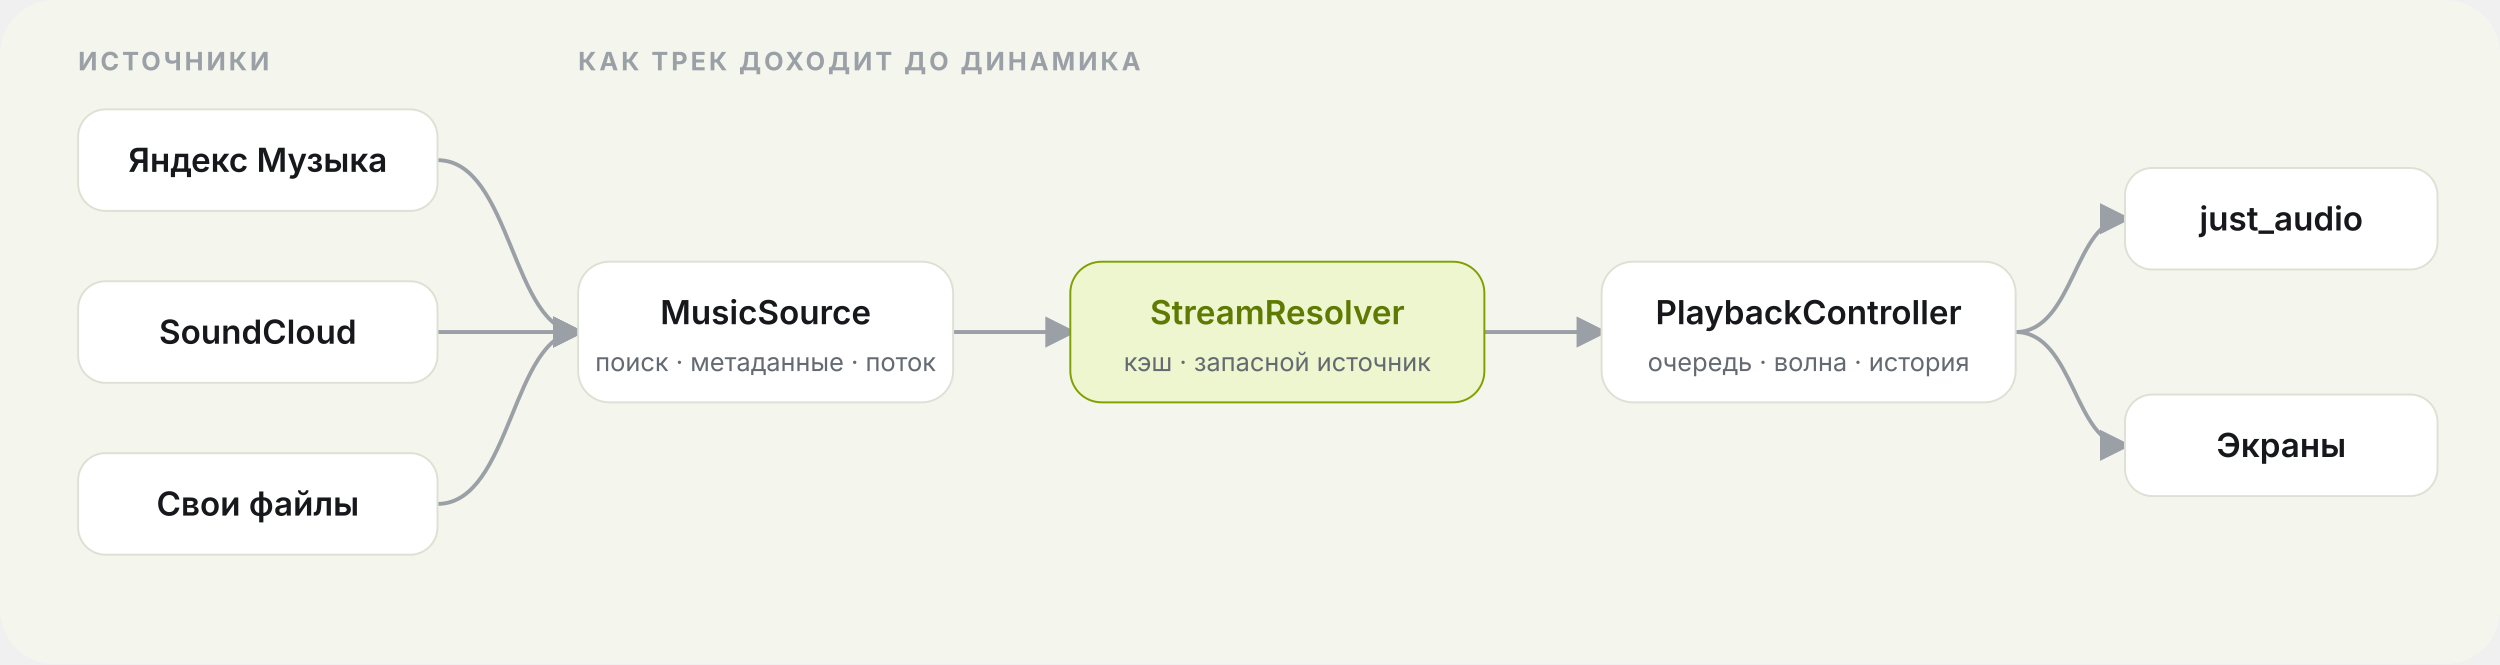
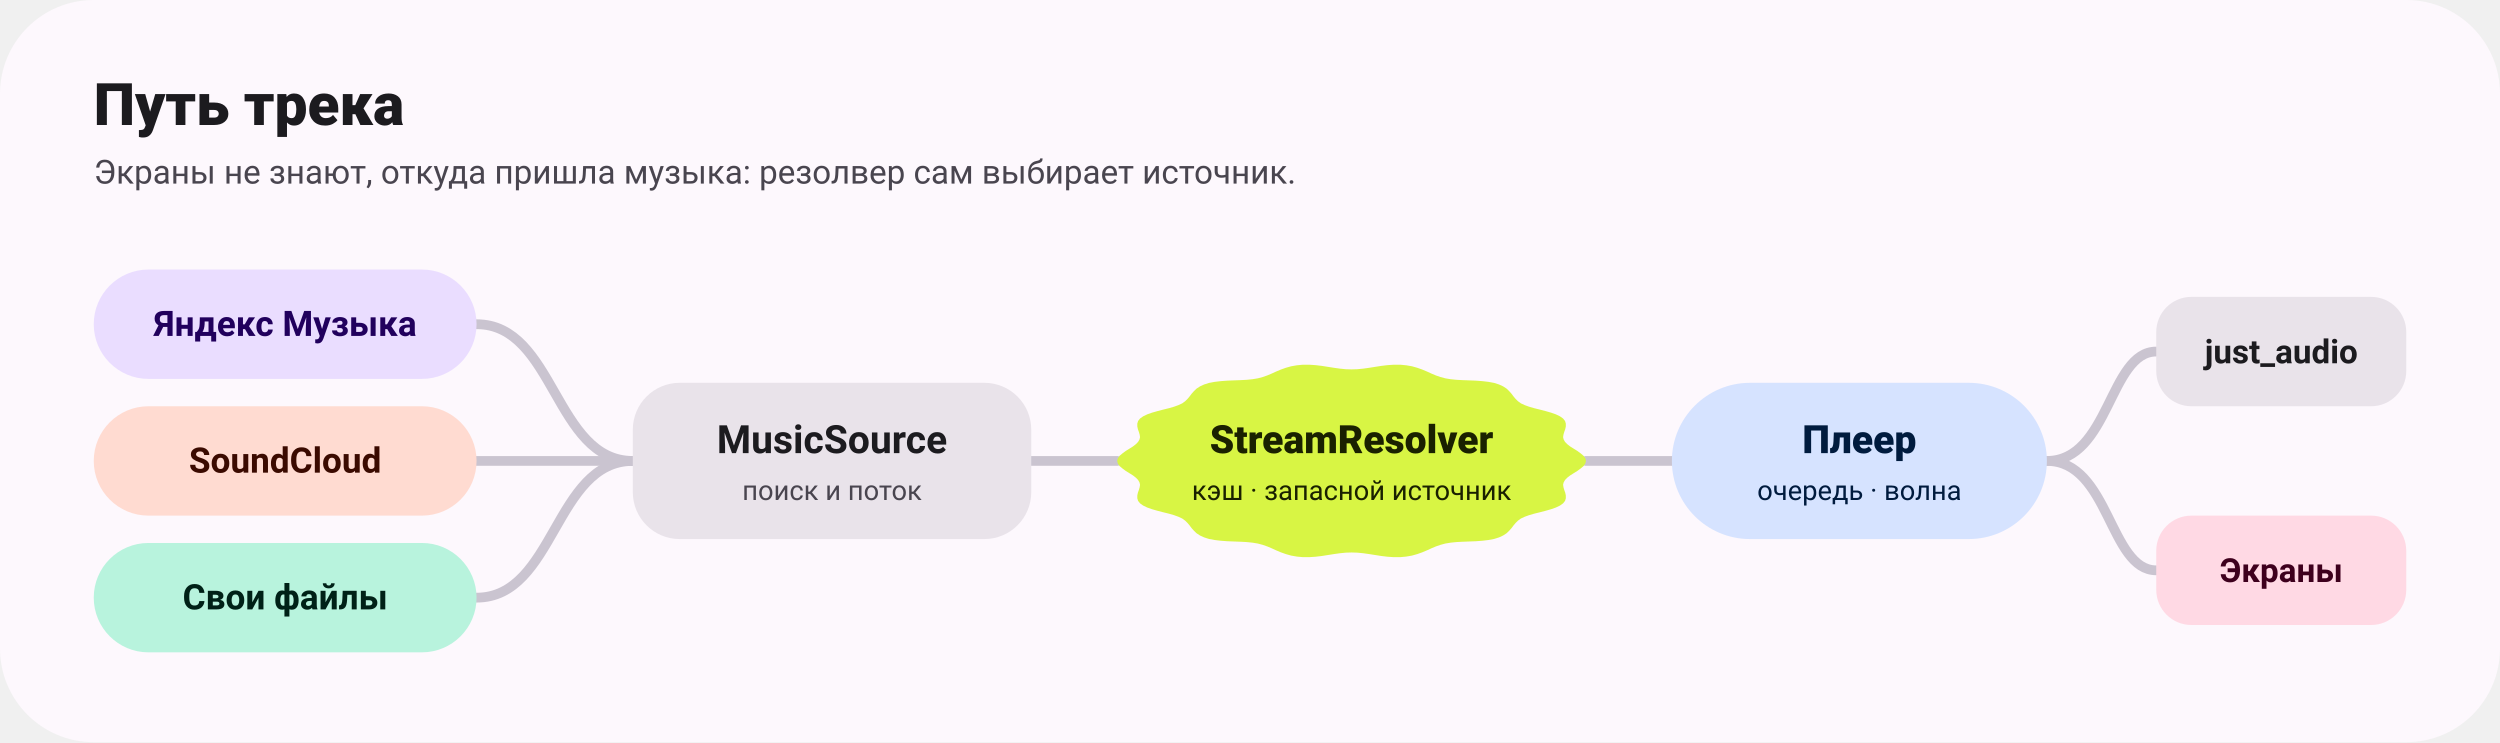
- <svg xmlns="http://www.w3.org/2000/svg" width="1280" height="340" viewBox="0 0 1280 340" font-family="'Segoe UI', Inter, -apple-system, Roboto, 'Helvetica Neue', Arial, sans-serif">
-   <defs>
-     <marker id="arrow" viewBox="0 0 10 10" refX="8" refY="5" markerWidth="8" markerHeight="8" orient="auto">
-       <path d="M0 0 L10 5 L0 10 z" fill="#9AA0A6" />
-     </marker>
-   </defs>
-   <rect width="1280" height="340" rx="28" fill="#F4F6EE" />
-   <g fill="none" stroke="#9AA0A6" stroke-width="2" marker-end="url(#arrow)">
-     <path d="M224 82 C262 82 262 170 296 170" />
-     <path d="M224 170 L296 170" />
-     <path d="M224 258 C262 258 262 170 296 170" />
-     <path d="M488 170 L548 170" />
-     <path d="M760 170 L820 170" />
-     <path d="M1032 170 C1062 170 1062 112 1088 112" />
-     <path d="M1032 170 C1062 170 1062 228 1088 228" />
-   </g>
-   <g font-size="17" font-weight="600" text-anchor="middle" fill="#16181C">
-     <rect x="40" y="56" width="184" height="52" rx="14" fill="#FFFFFF" stroke="#DDE1D3" />
-     <text x="132" y="88">Яндекс Музыка</text>
-     <rect x="40" y="144" width="184" height="52" rx="14" fill="#FFFFFF" stroke="#DDE1D3" />
-     <text x="132" y="176">SoundCloud</text>
-     <rect x="40" y="232" width="184" height="52" rx="14" fill="#FFFFFF" stroke="#DDE1D3" />
-     <text x="132" y="264">Свои файлы</text>
-     <rect x="296" y="134" width="192" height="72" rx="16" fill="#FFFFFF" stroke="#DDE1D3" />
-     <text x="392" y="166">MusicSource</text>
-     <rect x="548" y="134" width="212" height="72" rx="16" fill="#EEF6CF" stroke="#7FA000" />
-     <text x="654" y="166" fill="#5E7A00">StreamResolver</text>
-     <rect x="820" y="134" width="212" height="72" rx="16" fill="#FFFFFF" stroke="#DDE1D3" />
-     <text x="926" y="166">PlaybackController</text>
-     <rect x="1088" y="86" width="160" height="52" rx="14" fill="#FFFFFF" stroke="#DDE1D3" />
-     <text x="1168" y="118">just_audio</text>
-     <rect x="1088" y="202" width="160" height="52" rx="14" fill="#FFFFFF" stroke="#DDE1D3" />
-     <text x="1168" y="234">Экраны</text>
-   </g>
-   <g font-size="13" text-anchor="middle" fill="#646A72">
-     <text x="392" y="190">поиск · метаданные · поток</text>
-     <text x="654" y="190">кэш · запасной источник</text>
-     <text x="926" y="190">очередь · волна · история</text>
-   </g>
-   <g font-size="13" font-weight="700" letter-spacing="1.5" fill="#9AA0A6">
-     <text x="40" y="36">ИСТОЧНИКИ</text>
-     <text x="296" y="36">КАК ТРЕК ДОХОДИТ ДО ДИНАМИКА</text>
-   </g>
+ <svg xmlns="http://www.w3.org/2000/svg" width="1280" height="380" viewBox="0 0 1280 380" font-family="'Google Sans', 'Segoe UI Variable Display', 'Segoe UI', Roboto, -apple-system, Arial, sans-serif">
+   <rect width="1280" height="380" rx="48" fill="#FDF8FD" />
+   <text x="48" y="64" font-size="30" font-weight="800" fill="#1C1B1F" text-anchor="start" letter-spacing="0">Путь трека</text>
+   <text x="48" y="94" font-size="17" font-weight="400" fill="#49454F" text-anchor="start" letter-spacing="0">Экраны не знают, откуда пришла музыка: резолвер сам выбирает источник.</text>
+   <path d="M244 166 C284 166 284 236 324 236" stroke="#CAC4D0" stroke-width="5" stroke-linecap="round" fill="none" />
+   <path d="M244 236 L324 236" stroke="#CAC4D0" stroke-width="5" stroke-linecap="round" fill="none" />
+   <path d="M244 306 C284 306 284 236 324 236" stroke="#CAC4D0" stroke-width="5" stroke-linecap="round" fill="none" />
+   <path d="M528 236 L572 236" stroke="#CAC4D0" stroke-width="5" stroke-linecap="round" fill="none" />
+   <path d="M812 236 L856 236" stroke="#CAC4D0" stroke-width="5" stroke-linecap="round" fill="none" />
+   <path d="M1048 236 C1080 236 1080 180 1104 180" stroke="#CAC4D0" stroke-width="5" stroke-linecap="round" fill="none" />
+   <path d="M1048 236 C1080 236 1080 292 1104 292" stroke="#CAC4D0" stroke-width="5" stroke-linecap="round" fill="none" />
+   <rect x="48" y="138" width="196" height="56" rx="28" fill="#EADDFF" />
+   <text x="146" y="172" font-size="18" font-weight="700" fill="#21005D" text-anchor="middle" letter-spacing="0">Яндекс Музыка</text>
+   <rect x="48" y="208" width="196" height="56" rx="28" fill="#FFDBD1" />
+   <text x="146" y="242" font-size="18" font-weight="700" fill="#3B0A00" text-anchor="middle" letter-spacing="0">SoundCloud</text>
+   <rect x="48" y="278" width="196" height="56" rx="28" fill="#B8F3DD" />
+   <text x="146" y="312" font-size="18" font-weight="700" fill="#002117" text-anchor="middle" letter-spacing="0">Свои файлы</text>
+   <rect x="324" y="196" width="204" height="80" rx="24" fill="#E9E3EA" />
+   <text x="426" y="232" font-size="20" font-weight="700" fill="#1C1B1F" text-anchor="middle" letter-spacing="0">MusicSource</text>
+   <text x="426" y="256" font-size="14" font-weight="400" fill="#49454F" text-anchor="middle" letter-spacing="0">поиск и поток</text>
+   <path d="M812.0 236.0 L811.7 239.1 L810.8 242.2 L809.3 245.2 L807.6 248.2 L805.7 251.0 L803.9 253.7 L802.4 256.5 L801.3 259.2 L800.6 262.1 L800.3 265.0 L800.5 268.1 L800.9 271.4 L801.4 274.7 L801.7 278.1 L801.7 281.5 L801.3 284.7 L800.3 287.7 L798.7 290.4 L796.6 292.8 L794.1 294.9 L791.3 296.8 L788.4 298.6 L785.5 300.3 L782.9 302.1 L780.7 304.0 L778.7 306.2 L777.2 308.8 L776.0 311.6 L774.9 314.7 L773.9 317.9 L772.7 321.1 L771.4 324.1 L769.6 326.9 L767.5 329.2 L765.0 331.1 L762.1 332.4 L758.9 333.3 L755.5 333.9 L752.2 334.2 L748.9 334.5 L745.7 334.9 L742.8 335.6 L740.0 336.7 L737.5 338.3 L735.2 340.2 L732.9 342.5 L730.6 345.0 L728.2 347.4 L725.6 349.6 L722.9 351.4 L720.0 352.6 L716.9 353.3 L713.7 353.3 L710.5 352.8 L707.3 351.9 L704.1 350.7 L700.9 349.5 L697.9 348.5 L694.9 347.8 L692.0 347.6 L689.1 347.8 L686.1 348.5 L683.1 349.5 L679.9 350.7 L676.7 351.9 L673.5 352.8 L670.3 353.3 L667.1 353.3 L664.0 352.6 L661.1 351.4 L658.4 349.6 L655.8 347.4 L653.4 345.0 L651.1 342.5 L648.8 340.2 L646.5 338.3 L644.0 336.7 L641.2 335.6 L638.3 334.9 L635.2 334.5 L631.8 334.2 L628.5 333.9 L625.1 333.3 L621.9 332.4 L619.0 331.1 L616.5 329.2 L614.4 326.9 L612.6 324.1 L611.3 321.1 L610.1 317.9 L609.1 314.7 L608.0 311.6 L606.8 308.8 L605.3 306.2 L603.3 304.0 L601.1 302.1 L598.5 300.3 L595.6 298.6 L592.7 296.8 L589.9 294.9 L587.4 292.8 L585.3 290.4 L583.7 287.7 L582.7 284.7 L582.3 281.5 L582.3 278.1 L582.6 274.7 L583.1 271.4 L583.5 268.1 L583.7 265.0 L583.4 262.1 L582.7 259.2 L581.6 256.5 L580.1 253.7 L578.3 251.0 L576.4 248.2 L574.7 245.2 L573.2 242.2 L572.3 239.1 L572.0 236.0 L572.3 232.9 L573.2 229.8 L574.7 226.8 L576.4 223.8 L578.3 221.0 L580.1 218.3 L581.6 215.5 L582.7 212.8 L583.4 209.9 L583.7 207.0 L583.5 203.9 L583.1 200.6 L582.6 197.3 L582.3 193.9 L582.3 190.5 L582.7 187.3 L583.7 184.3 L585.3 181.6 L587.4 179.2 L589.9 177.1 L592.7 175.2 L595.6 173.4 L598.5 171.7 L601.1 169.9 L603.3 168.0 L605.3 165.8 L606.8 163.2 L608.0 160.4 L609.1 157.3 L610.1 154.1 L611.3 150.9 L612.6 147.9 L614.4 145.1 L616.5 142.8 L619.0 140.9 L621.9 139.6 L625.1 138.7 L628.5 138.1 L631.8 137.8 L635.1 137.5 L638.3 137.1 L641.2 136.4 L644.0 135.3 L646.5 133.7 L648.8 131.8 L651.1 129.5 L653.4 127.0 L655.8 124.6 L658.4 122.4 L661.1 120.6 L664.0 119.4 L667.1 118.7 L670.3 118.7 L673.5 119.2 L676.7 120.1 L679.9 121.3 L683.1 122.5 L686.1 123.5 L689.1 124.2 L692.0 124.4 L694.9 124.2 L697.9 123.5 L700.9 122.5 L704.1 121.3 L707.3 120.1 L710.5 119.2 L713.7 118.7 L716.9 118.7 L720.0 119.4 L722.9 120.6 L725.6 122.4 L728.2 124.6 L730.6 127.0 L732.9 129.5 L735.2 131.8 L737.5 133.7 L740.0 135.3 L742.8 136.4 L745.7 137.1 L748.9 137.5 L752.2 137.8 L755.5 138.1 L758.9 138.7 L762.1 139.6 L765.0 140.9 L767.5 142.8 L769.6 145.1 L771.4 147.9 L772.7 150.9 L773.9 154.1 L774.9 157.3 L776.0 160.4 L777.2 163.2 L778.7 165.8 L780.7 168.0 L782.9 169.9 L785.5 171.7 L788.4 173.4 L791.3 175.2 L794.1 177.1 L796.6 179.2 L798.7 181.6 L800.3 184.3 L801.3 187.3 L801.7 190.5 L801.7 193.9 L801.4 197.3 L800.9 200.6 L800.5 203.9 L800.3 207.0 L800.6 209.9 L801.3 212.8 L802.4 215.5 L803.9 218.3 L805.7 221.0 L807.6 223.8 L809.3 226.8 L810.8 229.8 L811.7 232.9 L812.0 236.0 Z" fill="#D8F544" transform="translate(692 236) scale(1 0.42) translate(-692 -236)" />
+   <text x="692" y="232" font-size="20" font-weight="800" fill="#1A2100" text-anchor="middle" letter-spacing="0">StreamResolver</text>
+   <text x="692" y="256" font-size="14" font-weight="400" fill="#1A2100" text-anchor="middle" letter-spacing="0">кэш · запасной источник</text>
+   <rect x="856" y="196" width="192" height="80" rx="40" fill="#D6E3FF" />
+   <text x="952" y="232" font-size="20" font-weight="800" fill="#001B3E" text-anchor="middle" letter-spacing="0">Плеер</text>
+   <text x="952" y="256" font-size="14" font-weight="400" fill="#001B3E" text-anchor="middle" letter-spacing="0">очередь · волна</text>
+   <rect x="1104" y="152" width="128" height="56" rx="18" fill="#E9E3EA" />
+   <text x="1168" y="186" font-size="17" font-weight="700" fill="#1C1B1F" text-anchor="middle" letter-spacing="0">just_audio</text>
+   <rect x="1104" y="264" width="128" height="56" rx="18" fill="#FFD9E4" />
+   <text x="1168" y="298" font-size="17" font-weight="700" fill="#3E001D" text-anchor="middle" letter-spacing="0">Экраны</text>
</svg>
